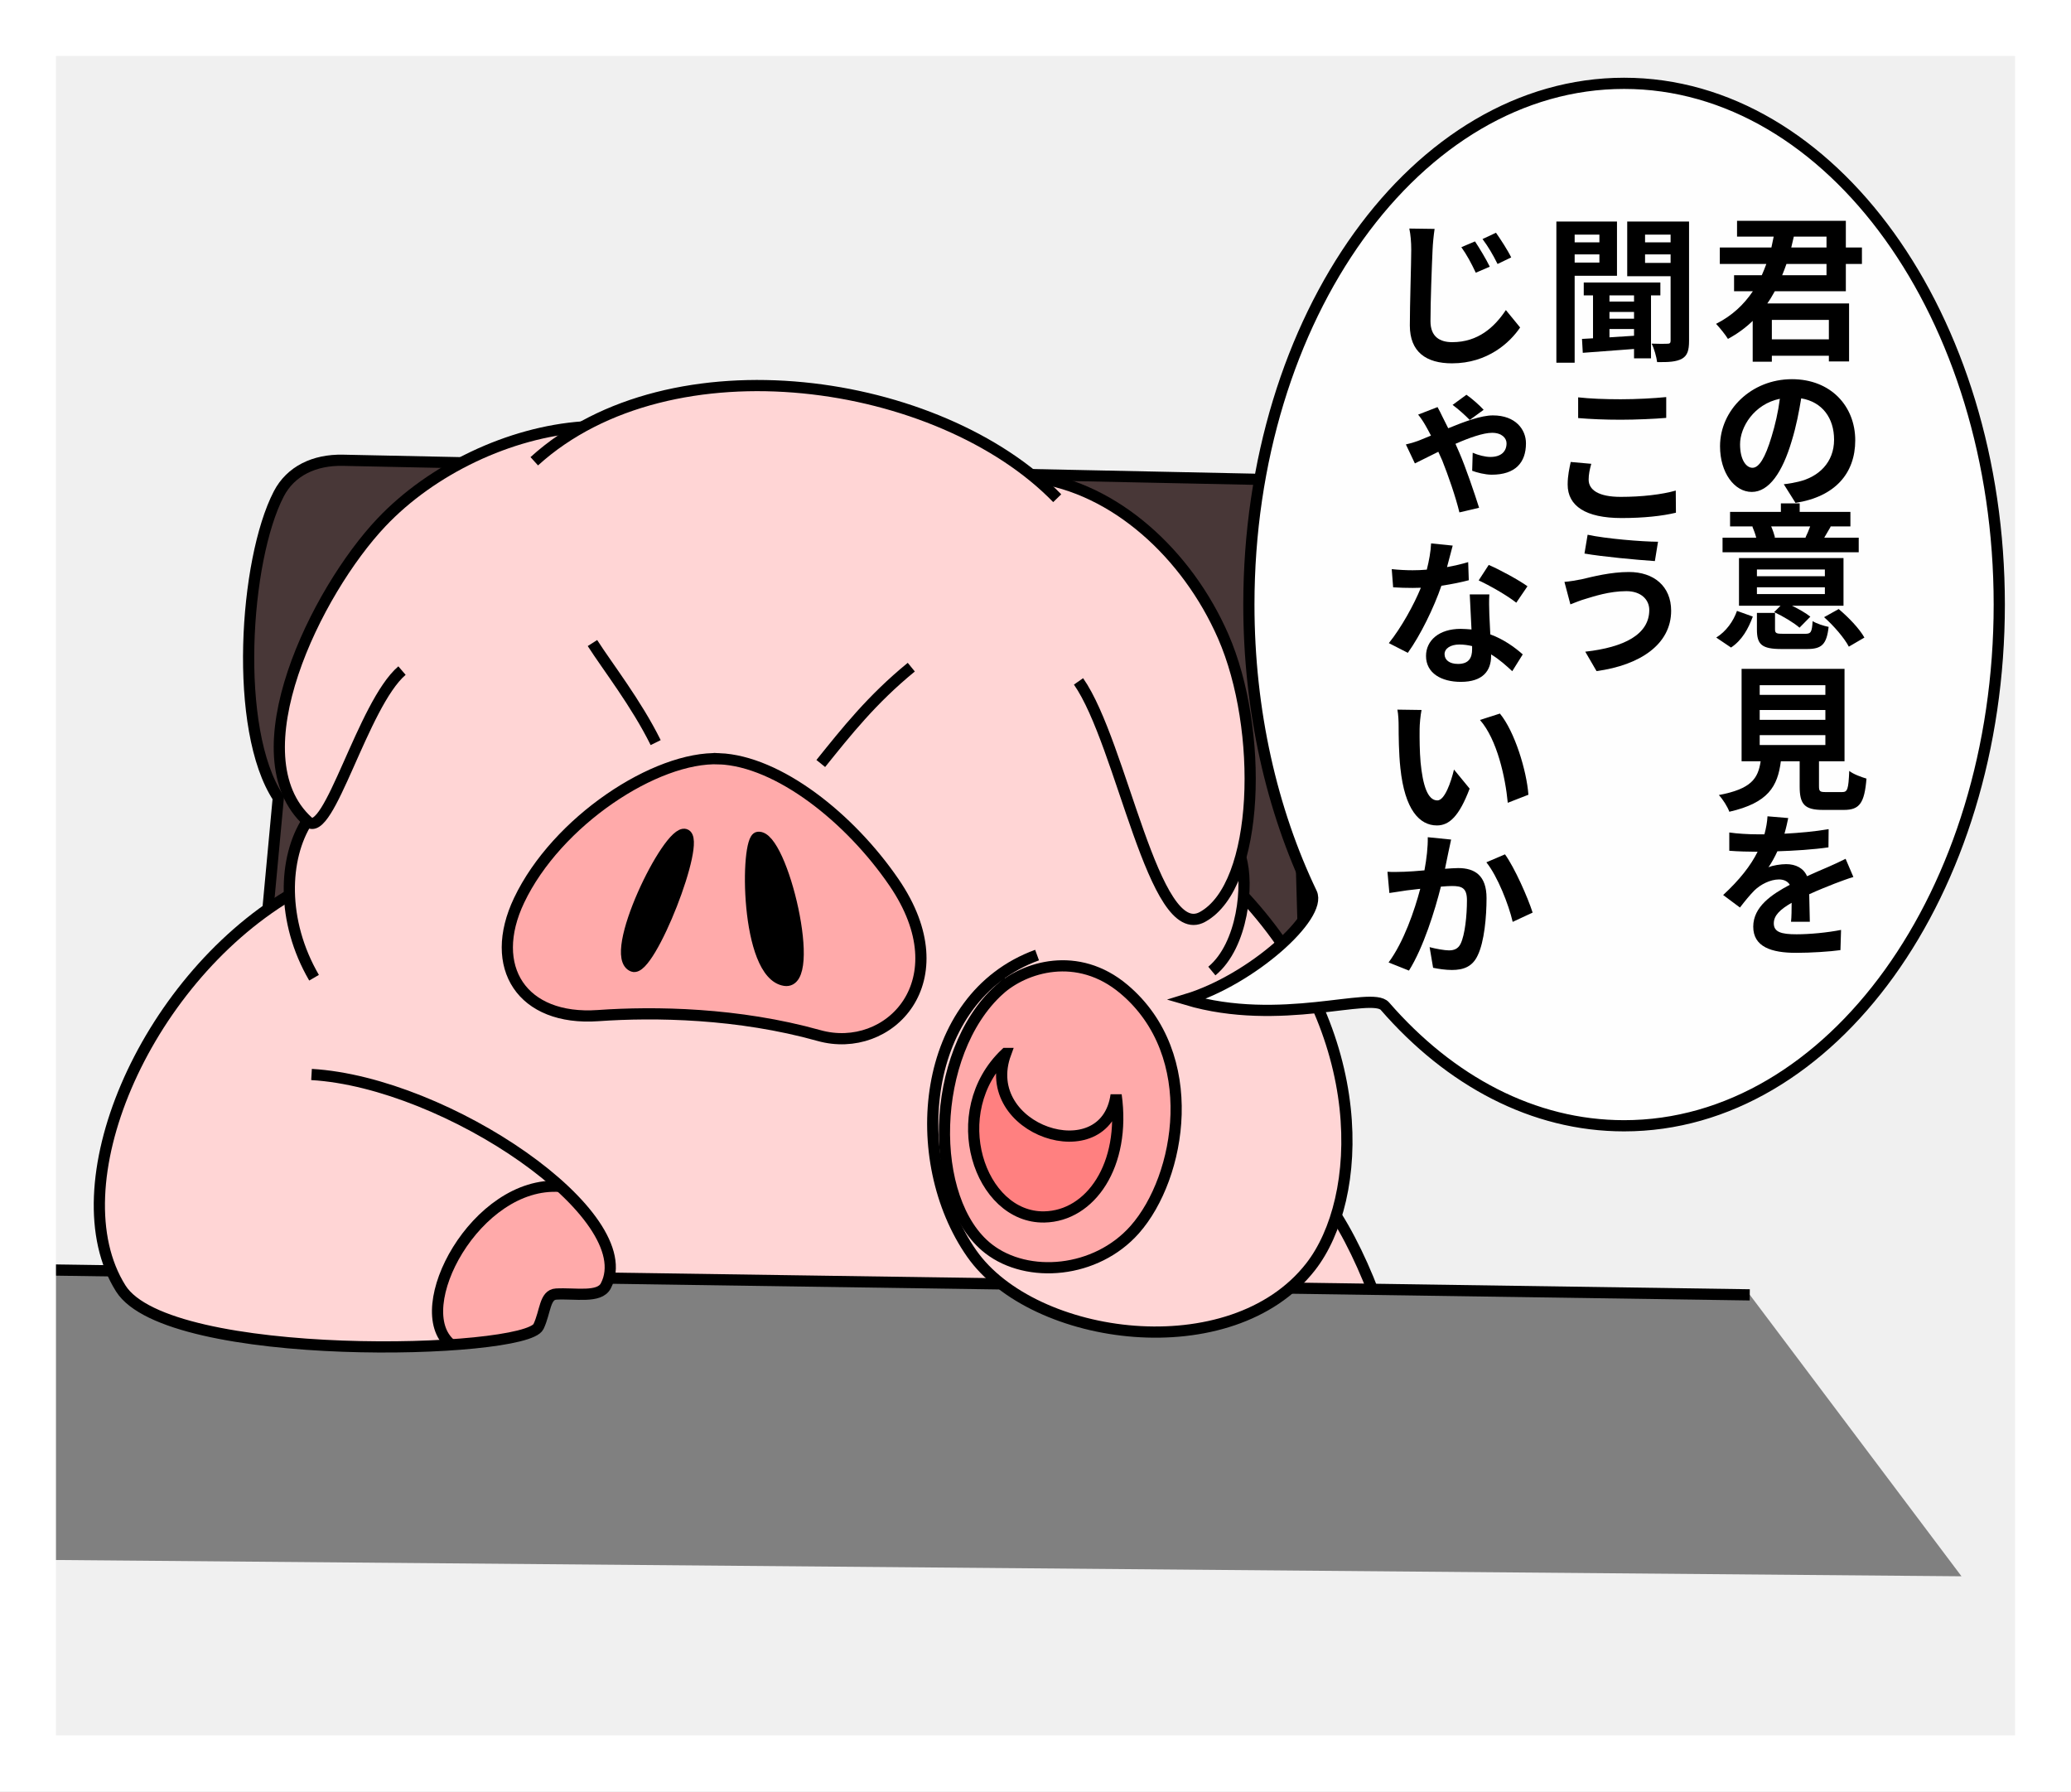
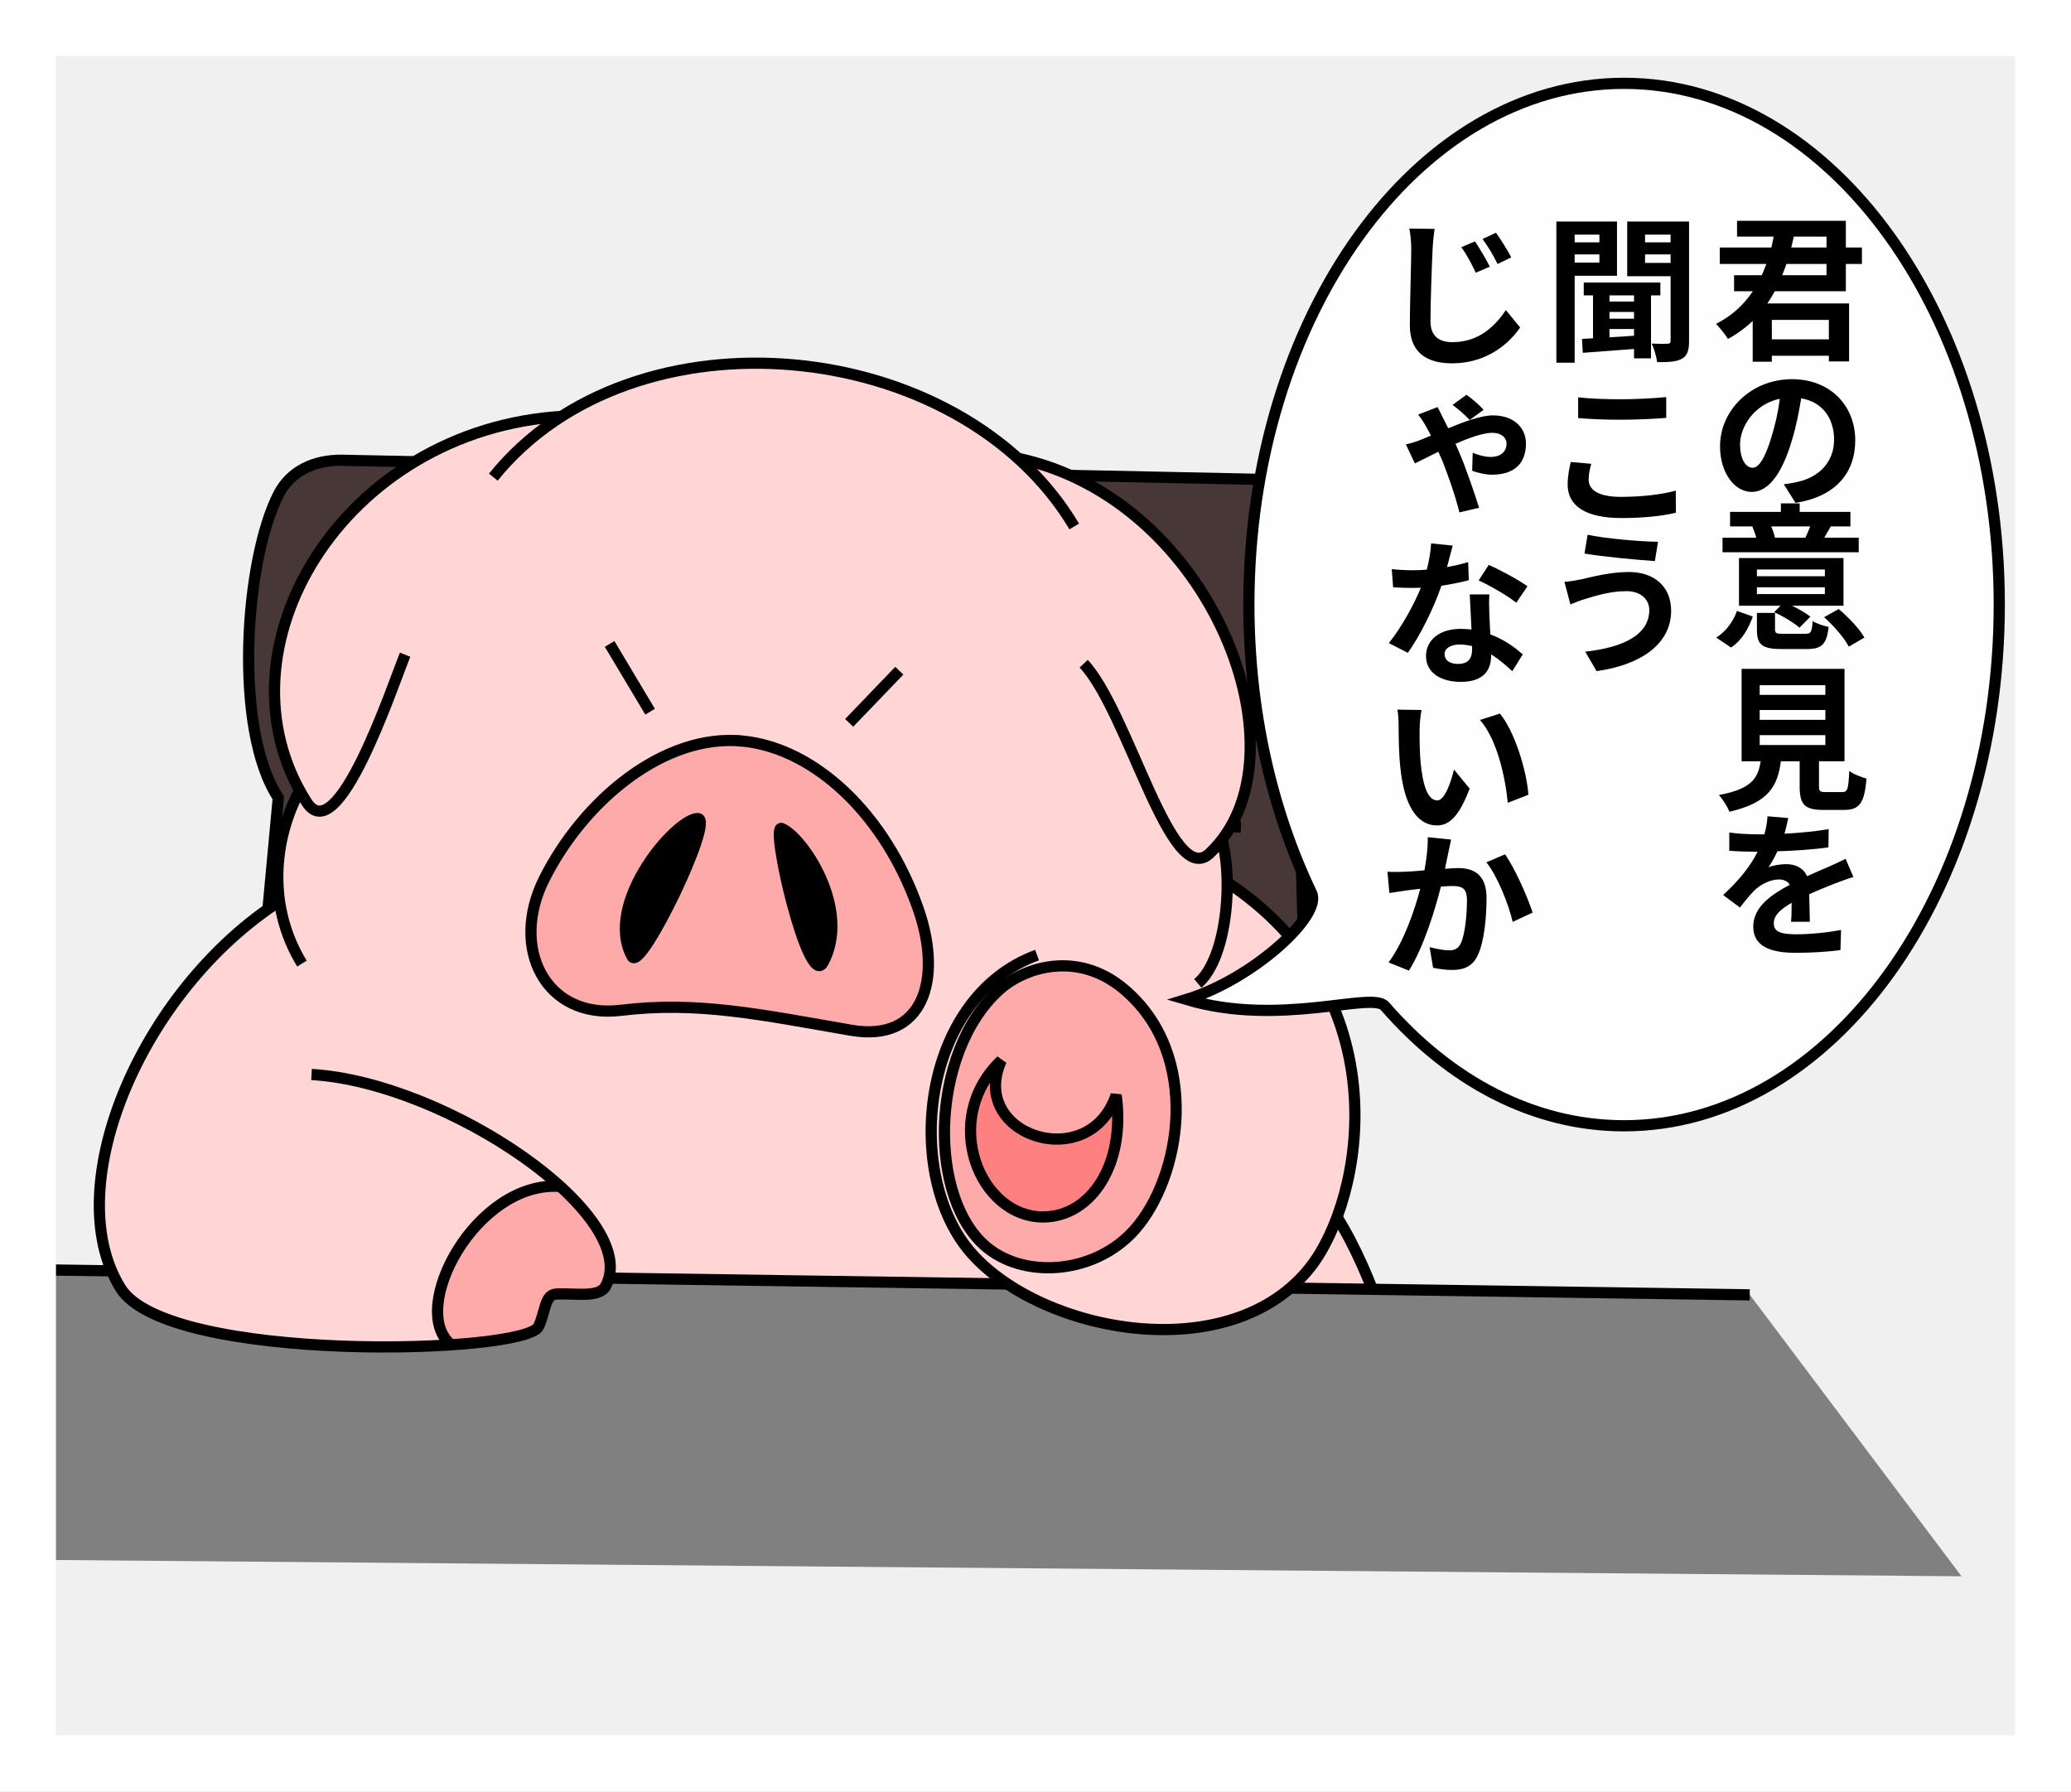
<svg xmlns="http://www.w3.org/2000/svg" xmlns:xlink="http://www.w3.org/1999/xlink" width="370" height="320" id="svg2" version="1.1" enable-background="new">
  <defs id="defs4">
    <linearGradient id="linearGradient12499-5-3">
      <stop id="stop12501-0-8" offset="0" style="stop-color:#ffd5d5;stop-opacity:1;" />
      <stop id="stop12503-9-9" offset="1" style="stop-color:#ffd5d5;stop-opacity:0;" />
    </linearGradient>
    <linearGradient id="linearGradient12499-5">
      <stop id="stop12501-0" offset="0" style="stop-color:#ffd5d5;stop-opacity:1;" />
      <stop id="stop12503-9" offset="1" style="stop-color:#ffd5d5;stop-opacity:0;" />
    </linearGradient>
    <linearGradient id="linearGradient12499-8">
      <stop id="stop12501-6" offset="0" style="stop-color:#ffd5d5;stop-opacity:1;" />
      <stop id="stop12503-0" offset="1" style="stop-color:#ffd5d5;stop-opacity:0;" />
    </linearGradient>
    <linearGradient gradientTransform="translate(0,-7)" gradientUnits="userSpaceOnUse" y2="78.526" x2="178.782" y1="135.026" x1="175.86" id="linearGradient12505-2" xlink:href="#linearGradient12499-8" />
    <linearGradient id="linearGradient12499-9">
      <stop id="stop12501-8" offset="0" style="stop-color:#ffd5d5;stop-opacity:1;" />
      <stop id="stop12503-6" offset="1" style="stop-color:#ffd5d5;stop-opacity:0;" />
    </linearGradient>
    <linearGradient gradientTransform="translate(0,-7)" gradientUnits="userSpaceOnUse" y2="78.526" x2="178.782" y1="135.026" x1="175.86" id="linearGradient12505-1" xlink:href="#linearGradient12499-9" />
    <linearGradient id="linearGradient12499">
      <stop id="stop12501" offset="0" style="stop-color:#ffd5d5;stop-opacity:1;" />
      <stop id="stop12503" offset="1" style="stop-color:#ffd5d5;stop-opacity:0;" />
    </linearGradient>
    <linearGradient xlink:href="#linearGradient12499" id="linearGradient4842" gradientUnits="userSpaceOnUse" gradientTransform="matrix(0.9832367,-0.1823339,0.1823339,0.9832367,74.73669,42.60225)" x1="175.86" y1="135.026" x2="180.123" y2="104.201" />
    <linearGradient xlink:href="#linearGradient12499-5" id="linearGradient4848" gradientUnits="userSpaceOnUse" gradientTransform="matrix(0.9958606,-0.09089341,0.09089341,0.9958606,90.23407,51.0497)" x1="184.389" y1="140.775" x2="178.004" y2="106.502" />
    <linearGradient xlink:href="#linearGradient12499-5-3" id="linearGradient4854" gradientUnits="userSpaceOnUse" gradientTransform="matrix(0.9985031,0.05469451,-0.05469451,0.9985031,114.0699,56.17685)" x1="186.741" y1="139.741" x2="168.636" y2="87.226" />
  </defs>
  <g id="layer2" style="display:none">
    <path style="fill:none;stroke:#0000ff;stroke-width:1px;stroke-linecap:butt;stroke-linejoin:miter;stroke-opacity:1" d="M 10,310 360,10" id="path3025" />
    <path style="fill:none;stroke:#0000ff;stroke-width:1px;stroke-linecap:butt;stroke-linejoin:miter;stroke-opacity:1" d="M 10,10 360,310" id="path3027" />
    <path style="fill:none;stroke:#ff0000;stroke-width:1px;stroke-linecap:butt;stroke-linejoin:miter;stroke-opacity:1;display:inline" d="m 10,0 0,320" id="path3006" />
    <path style="fill:none;stroke:#ff0000;stroke-width:1px;stroke-linecap:butt;stroke-linejoin:miter;stroke-opacity:1;display:inline" d="m 360,0 0,320" id="path3010" />
    <path style="fill:none;stroke:#ff0000;stroke-width:1px;stroke-linecap:butt;stroke-linejoin:miter;stroke-opacity:1;display:inline" d="M 0,10 370,10" id="path3016" />
    <path transform="translate(84.7158,27.7117)" style="fill:none;stroke:#ff0000;stroke-width:1px;stroke-linecap:butt;stroke-linejoin:miter;stroke-opacity:1;display:inline" d="m -84.716,282.288 370,0" id="path3018" />
  </g>
  <g id="layer4" style="display:inline">
    <path style="fill:#483737;stroke:#000000;stroke-width:2;stroke-linecap:butt;stroke-linejoin:miter;stroke-opacity:1" d="m 235.886,271.652 -3.57,-123.421 c 5.691,-12.019 3.807,-48.556 0.345,-57.347 -1.152,-2.926 -5.014,-5.196 -8.749,-5.274 L 61.268,82.222 c -5.1,-0.106 -9.338,1.91 -11.467,6.019 -6.116,11.804 -8.133,42.117 -0.081,54.276 L 38.604,262.031 m 23.917,-118.831 159.166,4.541" id="path9801" />
    <path style="fill:#483737;stroke:#000000;stroke-width:2;stroke-linecap:butt;stroke-linejoin:miter;stroke-opacity:1" d="m 131.446,145.077 -2.133,90.258" id="path9803" />
    <path style="fill:#483737;stroke:#000000;stroke-width:2;stroke-linecap:butt;stroke-linejoin:miter;stroke-opacity:1" d="M 81.078,143.806 75.561,261.587" id="path9805" />
    <path style="fill:#483737;stroke:#000000;stroke-width:2;stroke-linecap:butt;stroke-linejoin:miter;stroke-opacity:1" d="m 186.041,146.656 -3.379,106.428" id="path9809" />
  </g>
  <g id="layer11" style="display:inline">
    <g id="layer2-1" style="stroke-width:1.069;display:none" transform="matrix(0.8717866,0,0,0.8717866,45.10684,28.91555)">
      <path style="fill:none;stroke:#0000ff;stroke-width:1.069;stroke-linecap:butt;stroke-linejoin:miter;stroke-opacity:1" d="M 10.004,310 359.996,10.004" id="path3025-4" />
      <path style="fill:none;stroke:#0000ff;stroke-width:1.069;stroke-linecap:butt;stroke-linejoin:miter;stroke-opacity:1" d="M 10.004,10 359.996,310.004" id="path3027-2" />
      <path style="fill:none;stroke:#ff0000;stroke-width:1.069;stroke-linecap:butt;stroke-linejoin:miter;stroke-opacity:1;display:inline" d="M 9.997,-0.001 10,320" id="path3006-3" />
      <path style="fill:none;stroke:#ff0000;stroke-width:1.069;stroke-linecap:butt;stroke-linejoin:miter;stroke-opacity:1;display:inline" d="M 360.004,0.004 359.996,319.996" id="path3010-2" />
      <path style="fill:none;stroke:#ff0000;stroke-width:1.069;stroke-linecap:butt;stroke-linejoin:miter;stroke-opacity:1;display:inline" d="M 0,10 370,10" id="path3016-2" />
      <path transform="translate(84.7158,27.7117)" style="fill:none;stroke:#ff0000;stroke-width:1.069;stroke-linecap:butt;stroke-linejoin:miter;stroke-opacity:1;display:inline" d="m -84.715,282.291 370.003,-0.003" id="path3018-1" />
    </g>
    <path id="path6428-3" d="m 250.642,252.976 c 0.267,-10.208 -6.591,-28.624 -11.872,-35.754 l -30.763,-53.546 -151.723,0.679 -18.96,18.083 19.884,69.317 z" style="fill:#ffd5d5;stroke:none;display:inline" />
    <path style="fill:none;stroke:#000000;stroke-width:2;stroke-linecap:butt;stroke-linejoin:miter;stroke-opacity:1" d="m 238.728,217.194 c 6.705,10.662 11.668,26.86 12.034,35.993" id="path4027" />
  </g>
  <g id="layer1" style="display:inline">
    <path id="path6430-7" d="M 312.559,231.225 350.437,281.589 7.407,278.658 7.241,226.755 z" style="fill:#808080;stroke:none;display:inline" />
    <path id="path6430" d="M 312.603,231.314 7.285,226.844" style="fill:none;stroke:#000000;stroke-width:2;stroke-linecap:butt;stroke-linejoin:miter;stroke-opacity:1;display:inline" />
  </g>
-   <g id="layer3" style="display:inline">
-     <path style="fill:#ffd5d5;stroke:none;display:inline" d="m 216.534,173.448 c 4.423,-4.283 6.685,-12.327 5.109,-20.259 7.537,-33.855 -11.298,-63.486 -36.88,-67.919 -22.878,-17.306 -55.659,-22.126 -80.657,-9.001 -12.422,-0.764 -26.593,7.866 -35.94,17.044 -8.143,7.996 -27.503,38.071 -13.291,53.35 -4.281,7.051 -4.961,16.797 1.169,27.873 z" id="path9592" />
-     <path style="fill:#ffd5d5;stroke:none;display:inline" d="m 185.087,170.604 c -16.687,5.323 -25.965,31.623 -11.48,53.342 9.576,14.358 47.573,20.928 60.504,2.383 7.864,-11.278 12.969,-40.809 -11.899,-66.186 z" id="path3059-1" />
-     <path style="fill:#ffd5d5;stroke:none;display:inline" d="m 51.523,160.017 c -25.675,16.689 -41.358,52.244 -29.923,70.445 8.466,13.476 72.322,11.451 74.661,6.485 1.258,-2.668 1.244,-5.696 3.313,-5.81 3.429,-0.189 7.707,0.665 8.712,-1.626 5.075,-11.574 -25.547,-35.057 -52.435,-37.519 l 7.617,-17.183 z" id="path9781" />
-     <path style="fill:#ffaaaa;stroke:none;display:inline" d="m 96.19,237.043 c 1.046,-1.678 1.246,-5.763 3.315,-5.877 3.429,-0.189 7.759,0.78 8.779,-1.505 2.523,-5.653 -5.312,-15.345 -8.402,-17.868 -11.025,-2.344 -27.322,21.184 -19.291,28.427 2.578,-0.203 14.23,-0.981 15.599,-3.177 z" id="path9785" />
-     <path style="fill:none;stroke:#000000;stroke-width:2;stroke-linecap:butt;stroke-linejoin:miter;stroke-opacity:1;display:inline" d="m 51.617,159.95 c -26.018,15.663 -41.481,52.009 -30.047,70.209 8.466,13.476 72.303,11.777 74.643,6.811 1.258,-2.668 1.08,-5.685 3.148,-5.799 3.429,-0.189 7.714,0.757 8.871,-1.461 6.521,-12.495 -28.358,-36.341 -52.575,-37.763" id="path9787" />
-     <path style="fill:none;stroke:#000000;stroke-width:2;stroke-linecap:butt;stroke-linejoin:miter;stroke-opacity:1;display:inline" d="m 80.559,240.182 c -7.721,-6.318 4.486,-29.276 19.501,-28.243" id="path9793" />
-     <path style="fill:none;stroke:#000000;stroke-width:2;stroke-linecap:butt;stroke-linejoin:miter;stroke-opacity:1;display:inline" d="M 104.131,76.266 C 91.04,77.196 77.136,83.82 68.134,93.336 56.525,105.606 42.01,134.978 55.028,146.776 c 3.712,3.364 9.776,-20.974 16.791,-26.982" id="path9594" />
-     <path style="fill:none;stroke:#000000;stroke-width:2;stroke-linecap:butt;stroke-linejoin:miter;stroke-opacity:1;display:inline" d="m 54.9,146.65 c -4.242,6.601 -4.711,17.836 1.207,28.012" id="path9596" />
-     <path style="fill:none;stroke:#000000;stroke-width:2;stroke-linecap:butt;stroke-linejoin:miter;stroke-opacity:1;display:inline" d="m 105.847,114.873 c 2.672,4.183 7.805,10.738 11.294,17.785" id="path9598" />
-     <path style="fill:none;stroke:#000000;stroke-width:2;stroke-linecap:butt;stroke-linejoin:miter;stroke-opacity:1;display:inline" d="m 162.808,119.183 c -7.061,5.771 -11.582,11.512 -16.171,17.208" id="path9600" />
-     <path style="fill:#ffaaaa;stroke:#000000;stroke-width:2;stroke-linecap:butt;stroke-linejoin:miter;stroke-opacity:1;display:inline" d="m 128.51,135.542 c 10.536,0.442 23.315,10.533 31.233,22.123 12.031,17.61 -0.929,30.828 -13.431,27.326 -14.427,-4.041 -29.296,-4.278 -39.451,-3.562 -13.619,0.96 -19.796,-8.666 -14.121,-20.589 6.732,-14.143 24.428,-25.773 35.77,-25.297 z" id="path9602" />
-     <path style="fill:#000000;stroke:#000000;stroke-width:2;stroke-linecap:butt;stroke-linejoin:miter;stroke-opacity:1;display:inline" d="m 140.221,175.131 c -7.079,-1.075 -7.048,-25.259 -4.789,-25.549 4.318,-0.555 10.678,26.444 4.789,25.549 z" id="path9608" />
-     <path style="fill:#000000;stroke:#000000;stroke-width:2;stroke-linecap:butt;stroke-linejoin:miter;stroke-opacity:1;display:inline" d="m 122.391,149.066 c 2.973,0.887 -6.292,24.659 -9.294,23.547 -4.731,-1.753 6.306,-24.438 9.294,-23.547 z" id="path9610" />
-     <path style="fill:none;stroke:#000000;stroke-width:2;stroke-linecap:butt;stroke-linejoin:miter;stroke-opacity:1;display:inline" d="m 216.508,173.468 c 5.586,-4.625 6.605,-15.53 5.162,-20.237 m -32.791,-64.231 C 167.918,67.406 119.918,60.203 95.45,82.4" id="path9612" />
-     <path style="fill:none;stroke:#000000;stroke-width:2;stroke-linecap:butt;stroke-linejoin:miter;stroke-opacity:1;display:inline" d="m 184.818,85.284 c 14.324,1.88 27.271,13.651 33.722,28.404 7.221,16.514 6.584,44.458 -3.713,50.116 -8.712,4.787 -14.362,-30.961 -22.142,-42.081" id="path9634" />
-     <path style="fill:none;stroke:#000000;stroke-width:2;stroke-linecap:butt;stroke-linejoin:miter;stroke-opacity:1" d="m 185.279,170.615 c -20.962,7.65 -23.326,36.674 -11.676,53.319 10.99,15.702 46.368,20.554 60.552,2.36 9.464,-12.14 10.927,-41.454 -11.891,-66.139" id="path3059" />
-     <path style="fill:#ffaaaa;stroke:#000000;stroke-width:2;stroke-linecap:butt;stroke-linejoin:miter;stroke-opacity:1;display:inline" d="m 178.497,176.84 c 4.518,-4.097 14.019,-7.108 22.297,-0.144 13.98,11.762 10.231,33.562 1.944,42.951 -6.901,7.818 -19.13,8.855 -26.116,3.439 -11,-8.528 -10.613,-34.924 1.875,-46.247 z" id="path3059-5" />
-     <path style="fill:#ff8080;stroke:#000000;stroke-width:2;stroke-linecap:butt;stroke-linejoin:miter;stroke-opacity:1" d="m 179.674,188.186 c -5.027,13.707 17.801,21.25 19.73,7.435 1.745,12.516 -4.569,21.608 -12.818,21.774 -11.599,0.234 -17.944,-18.743 -6.913,-29.209 z" id="path3061" />
+   <g style="display:inline" id="g3464">
+     <path id="path3470" d="m 51.523,160.017 c -25.675,16.689 -41.358,52.244 -29.923,70.445 8.466,13.476 72.322,11.451 74.661,6.485 1.258,-2.668 1.244,-5.696 3.313,-5.81 3.429,-0.189 7.707,0.665 8.712,-1.626 5.075,-11.574 -25.547,-35.057 -52.435,-37.519 l 7.617,-17.183 z" style="fill:#ffd5d5;stroke:none;display:inline" />
+     <path id="path3472" d="m 96.19,237.043 c 1.046,-1.678 1.246,-5.763 3.315,-5.877 3.429,-0.189 7.759,0.78 8.779,-1.505 2.523,-5.653 -5.312,-15.345 -8.402,-17.868 -11.025,-2.344 -27.322,21.184 -19.291,28.427 2.578,-0.203 14.23,-0.981 15.599,-3.177 z" style="fill:#ffaaaa;stroke:none;display:inline" />
+     <path id="path3474" d="m 51.617,159.95 c -26.018,15.663 -41.481,52.009 -30.047,70.209 8.466,13.476 72.303,11.777 74.643,6.811 1.258,-2.668 1.08,-5.685 3.148,-5.799 3.429,-0.189 7.714,0.757 8.871,-1.461 6.521,-12.495 -28.358,-36.341 -52.575,-37.763" style="fill:none;stroke:#000000;stroke-width:2;stroke-linecap:butt;stroke-linejoin:miter;stroke-opacity:1;display:inline" />
+     <path id="path3476" d="m 80.559,240.182 c -7.721,-6.318 4.486,-29.276 19.501,-28.243" style="fill:none;stroke:#000000;stroke-width:2;stroke-linecap:butt;stroke-linejoin:miter;stroke-opacity:1;display:inline" />
+     <path id="path3496" d="m 185.279,170.615 c -20.962,7.65 -23.957,39.514 -11.676,53.319 12.738,14.32 46.368,20.554 60.552,2.36 9.464,-12.14 16.29,-48.395 -15.362,-68.978" style="fill:#ffd5d5;stroke:#000000;stroke-width:2;stroke-linecap:butt;stroke-linejoin:miter;stroke-opacity:1" />
+     <path style="fill:#ffd5d5;stroke:#000000;stroke-width:2;stroke-linecap:butt;stroke-linejoin:miter;stroke-opacity:1;display:inline" d="M 213.119,164.692 186.052,88.102 89.774,81.842 53.492,141.286 c -4.679,8.81 -5.765,20.675 0.452,30.852" id="path3515" />
+     <path id="path3482" d="m 108.912,115.031 7.232,12.106" style="fill:none;stroke:#000000;stroke-width:2;stroke-linecap:butt;stroke-linejoin:miter;stroke-opacity:1;display:inline" />
+     <path id="path3484" d="m 160.668,119.814 -8.956,9.32" style="fill:none;stroke:#000000;stroke-width:2;stroke-linecap:butt;stroke-linejoin:miter;stroke-opacity:1;display:inline" />
+     <path id="path3486" d="m 132.734,132.387 c 12.762,1.296 25.395,13.014 31.325,30.01 4.417,12.66 0.85,23.868 -12.006,21.647 -16.086,-2.779 -27.398,-5.225 -41.133,-3.562 -13.507,1.635 -19.859,-11.139 -13.705,-23.428 7.087,-14.153 21.484,-26.092 35.519,-24.666 z" style="fill:#ffaaaa;stroke:#000000;stroke-width:2;stroke-linecap:butt;stroke-linejoin:miter;stroke-opacity:1;display:inline" />
+     <path id="path3488" d="m 147.027,171.976 c -2.615,4.768 -9.522,-24.828 -7.386,-23.972 3.731,1.496 12.574,14.513 7.386,23.972 z" style="fill:#000000;stroke:#000000;stroke-width:2;stroke-linecap:butt;stroke-linejoin:miter;stroke-opacity:1;display:inline" />
+     <path id="path3490" d="m 124.655,146.226 c 3.1,-0.043 -10.175,27.497 -11.725,24.651 -5.167,-9.483 7.792,-24.596 11.725,-24.651 z" style="fill:#000000;stroke:#000000;stroke-width:2;stroke-linecap:butt;stroke-linejoin:miter;stroke-opacity:1;display:inline" />
+     <path id="path3498" d="m 178.497,176.84 c 4.518,-4.097 14.019,-7.108 22.297,-0.144 13.98,11.762 10.231,33.562 1.944,42.951 -6.901,7.818 -19.13,8.855 -26.116,3.439 -11,-8.528 -10.613,-34.924 1.875,-46.247 z" style="fill:#ffaaaa;stroke:#000000;stroke-width:2;stroke-linecap:butt;stroke-linejoin:miter;stroke-opacity:1;display:inline" />
+     <path id="path3500" d="m 178.885,189.448 c -5.974,13.391 15.751,20.461 20.519,6.173 1.745,12.516 -4.569,21.608 -12.818,21.774 -11.599,0.234 -18.733,-17.481 -7.701,-27.947 z" style="fill:#ff8080;stroke:#000000;stroke-width:2;stroke-linecap:butt;stroke-linejoin:miter;stroke-opacity:1" />
+     <path id="path3478" d="M 100.656,74.373 C 61.174,76.632 37.475,116.216 54.784,143.305 c 5.523,8.643 15.173,-20.343 17.594,-26.351" style="fill:#ffd5d5;stroke:#000000;stroke-width:2;stroke-linecap:butt;stroke-linejoin:miter;stroke-opacity:1;display:inline" />
+     <path style="fill:#ffd5d5;stroke:#000000;stroke-width:2;stroke-linecap:butt;stroke-linejoin:miter;stroke-opacity:1;display:inline" d="m 213.995,175.677 c 5.45,-4.625 6.465,-19.947 3.936,-26.863 L 186.052,88.102" id="path3530" />
+     <path id="path3494" d="m 181.838,81.867 c 34.827,7.348 52.425,53.409 34.275,70.578 -6.948,6.572 -14.474,-25.282 -22.505,-33.878" style="fill:#ffd5d5;stroke:#000000;stroke-width:2;stroke-linecap:butt;stroke-linejoin:miter;stroke-opacity:1;display:inline" />
+     <path style="fill:#ffd5d5;stroke:#000000;stroke-width:2;stroke-linecap:butt;stroke-linejoin:miter;stroke-opacity:1;display:inline" d="M 191.92,94.048 C 171.533,59.834 113.085,54.208 88.137,85.24" id="path3492" />
  </g>
  <g id="layer5" style="display:inline">
    <path style="fill:#fefefe;fill-opacity:1;stroke:#000000;stroke-width:2" d="m 357.185,107.998 c 0,51.424 -30.011,93.112 -67.032,93.112 -16.242,0 -31.135,-8.024 -42.736,-21.374 -2.341,-2.694 -18.66,3.803 -35.455,-1.184 11.738,-3.583 24.303,-14.952 22.353,-19.02 -7.072,-14.757 -11.194,-32.477 -11.194,-51.534 0,-51.424 30.011,-93.112 67.032,-93.112 37.021,0 67.032,41.688 67.032,93.112 z" id="path3154" />
    <text xml:space="preserve" style="font-size:28px;font-style:normal;font-weight:bold;line-height:125%;letter-spacing:0px;word-spacing:0px;fill:#000000;fill-opacity:1;stroke:none;font-family:Sans;-inkscape-font-specification:Sans Bold" x="305.913" y="62.103" id="text3159">
      <tspan x="305.913" y="62.103" id="tspan3167">君</tspan>
    </text>
    <flowRoot xml:space="preserve" id="flowRoot3171" style="font-size:22px;font-style:normal;font-weight:normal;line-height:125%;letter-spacing:0px;word-spacing:0px;fill:#000000;fill-opacity:1;stroke:none;font-family:Sans">
      <flowRegion id="flowRegion3173">
        <rect id="rect3175" width="52.603" height="43.66" x="298.784" y="65.14" />
      </flowRegion>
      <flowPara id="flowPara3177" />
    </flowRoot>
    <text xml:space="preserve" style="font-size:28px;font-style:normal;font-weight:bold;line-height:125%;letter-spacing:0px;word-spacing:0px;fill:#000000;fill-opacity:1;stroke:none;font-family:Sans;-inkscape-font-specification:Sans Bold" x="246.332" y="62.922" id="text3179">
      <tspan id="tspan3181" x="246.332" y="62.922">じ</tspan>
    </text>
    <text xml:space="preserve" style="font-size:28px;font-style:normal;font-weight:bold;line-height:125%;letter-spacing:0px;word-spacing:0px;fill:#000000;fill-opacity:1;stroke:none;display:inline;font-family:Sans;-inkscape-font-specification:Sans Bold" x="248.547" y="89.049" id="text3179-0">
      <tspan id="tspan3181-9" x="248.547" y="89.049">ゃ</tspan>
    </text>
    <text xml:space="preserve" style="font-size:28px;font-style:normal;font-weight:bold;line-height:125%;letter-spacing:0px;word-spacing:0px;fill:#000000;fill-opacity:1;stroke:none;display:inline;font-family:Sans;-inkscape-font-specification:Sans Bold" x="246.315" y="172.104" id="text3179-4">
      <tspan id="tspan3181-8" x="246.315" y="172.104">か</tspan>
    </text>
    <text xml:space="preserve" style="font-size:28px;font-style:normal;font-weight:bold;line-height:125%;letter-spacing:0px;word-spacing:0px;fill:#000000;fill-opacity:1;stroke:none;display:inline;font-family:Sans;-inkscape-font-specification:Sans Bold" x="246.315" y="120.013" id="text3179-8">
      <tspan id="tspan3181-2" x="246.315" y="120.013">な</tspan>
    </text>
    <text xml:space="preserve" style="font-size:28px;font-style:normal;font-weight:bold;line-height:125%;letter-spacing:0px;word-spacing:0px;fill:#000000;fill-opacity:1;stroke:none;display:inline;font-family:Sans;-inkscape-font-specification:Sans Bold" x="246.687" y="146.848" id="text3179-45">
      <tspan id="tspan3181-5" x="246.687" y="146.848">い</tspan>
    </text>
    <text xml:space="preserve" style="font-size:28px;font-style:normal;font-weight:bold;line-height:125%;letter-spacing:0px;word-spacing:0px;fill:#000000;fill-opacity:1;stroke:none;display:inline;font-family:Sans;-inkscape-font-specification:Sans Bold" x="275.84" y="62.279" id="text3179-1">
      <tspan x="275.84" y="62.279" id="tspan3270">聞</tspan>
    </text>
    <text xml:space="preserve" style="font-size:28px;font-style:normal;font-weight:bold;line-height:125%;letter-spacing:0px;word-spacing:0px;fill:#000000;fill-opacity:1;stroke:none;display:inline;font-family:Sans;-inkscape-font-specification:Sans Bold" x="275.468" y="118.122" id="text3179-11">
      <tspan id="tspan3181-52" x="275.468" y="118.122">う</tspan>
    </text>
    <text xml:space="preserve" style="font-size:28px;font-style:normal;font-weight:bold;line-height:125%;letter-spacing:0px;word-spacing:0px;fill:#000000;fill-opacity:1;stroke:none;display:inline;font-family:Sans;-inkscape-font-specification:Sans Bold" x="275.84" y="91.341" id="text3179-7">
      <tspan id="tspan3181-6" x="275.84" y="91.341">こ</tspan>
    </text>
    <text xml:space="preserve" style="font-size:28px;font-style:normal;font-weight:bold;line-height:125%;letter-spacing:0px;word-spacing:0px;fill:#000000;fill-opacity:1;stroke:none;display:inline;font-family:Sans;-inkscape-font-specification:Sans Bold" x="305.871" y="168.589" id="text3159-1">
      <tspan x="305.871" y="168.589" id="tspan3167-4">を</tspan>
    </text>
    <text xml:space="preserve" style="font-size:28px;font-style:normal;font-weight:bold;line-height:125%;letter-spacing:0px;word-spacing:0px;fill:#000000;fill-opacity:1;stroke:none;display:inline;font-family:Sans;-inkscape-font-specification:Sans Bold" x="305.499" y="88.521" id="text3159-2">
      <tspan x="305.499" y="88.521" id="tspan3167-3">の</tspan>
    </text>
    <text xml:space="preserve" style="font-size:28px;font-style:normal;font-weight:bold;line-height:125%;letter-spacing:0px;word-spacing:0px;fill:#000000;fill-opacity:1;stroke:none;display:inline;font-family:Sans;-inkscape-font-specification:Sans Bold" x="305.871" y="113.722" id="text3159-22">
      <tspan x="305.871" y="113.722" id="tspan3167-1">意</tspan>
    </text>
    <text xml:space="preserve" style="font-size:28px;font-style:normal;font-weight:bold;line-height:125%;letter-spacing:0px;word-spacing:0px;fill:#000000;fill-opacity:1;stroke:none;display:inline;font-family:Sans;-inkscape-font-specification:Sans Bold" x="306.243" y="142.386" id="text3159-6">
      <tspan x="306.243" y="142.386" id="tspan3167-8">見</tspan>
    </text>
  </g>
  <g id="layer7" style="display:inline">
    <path style="fill:#ffffff;stroke:none;display:inline" d="m 0,0 0,320 370,0 0,-320 -10,10 0,300 -350,0 0,-300 350,0 10,-10 z" id="path21072" />
  </g>
</svg>
